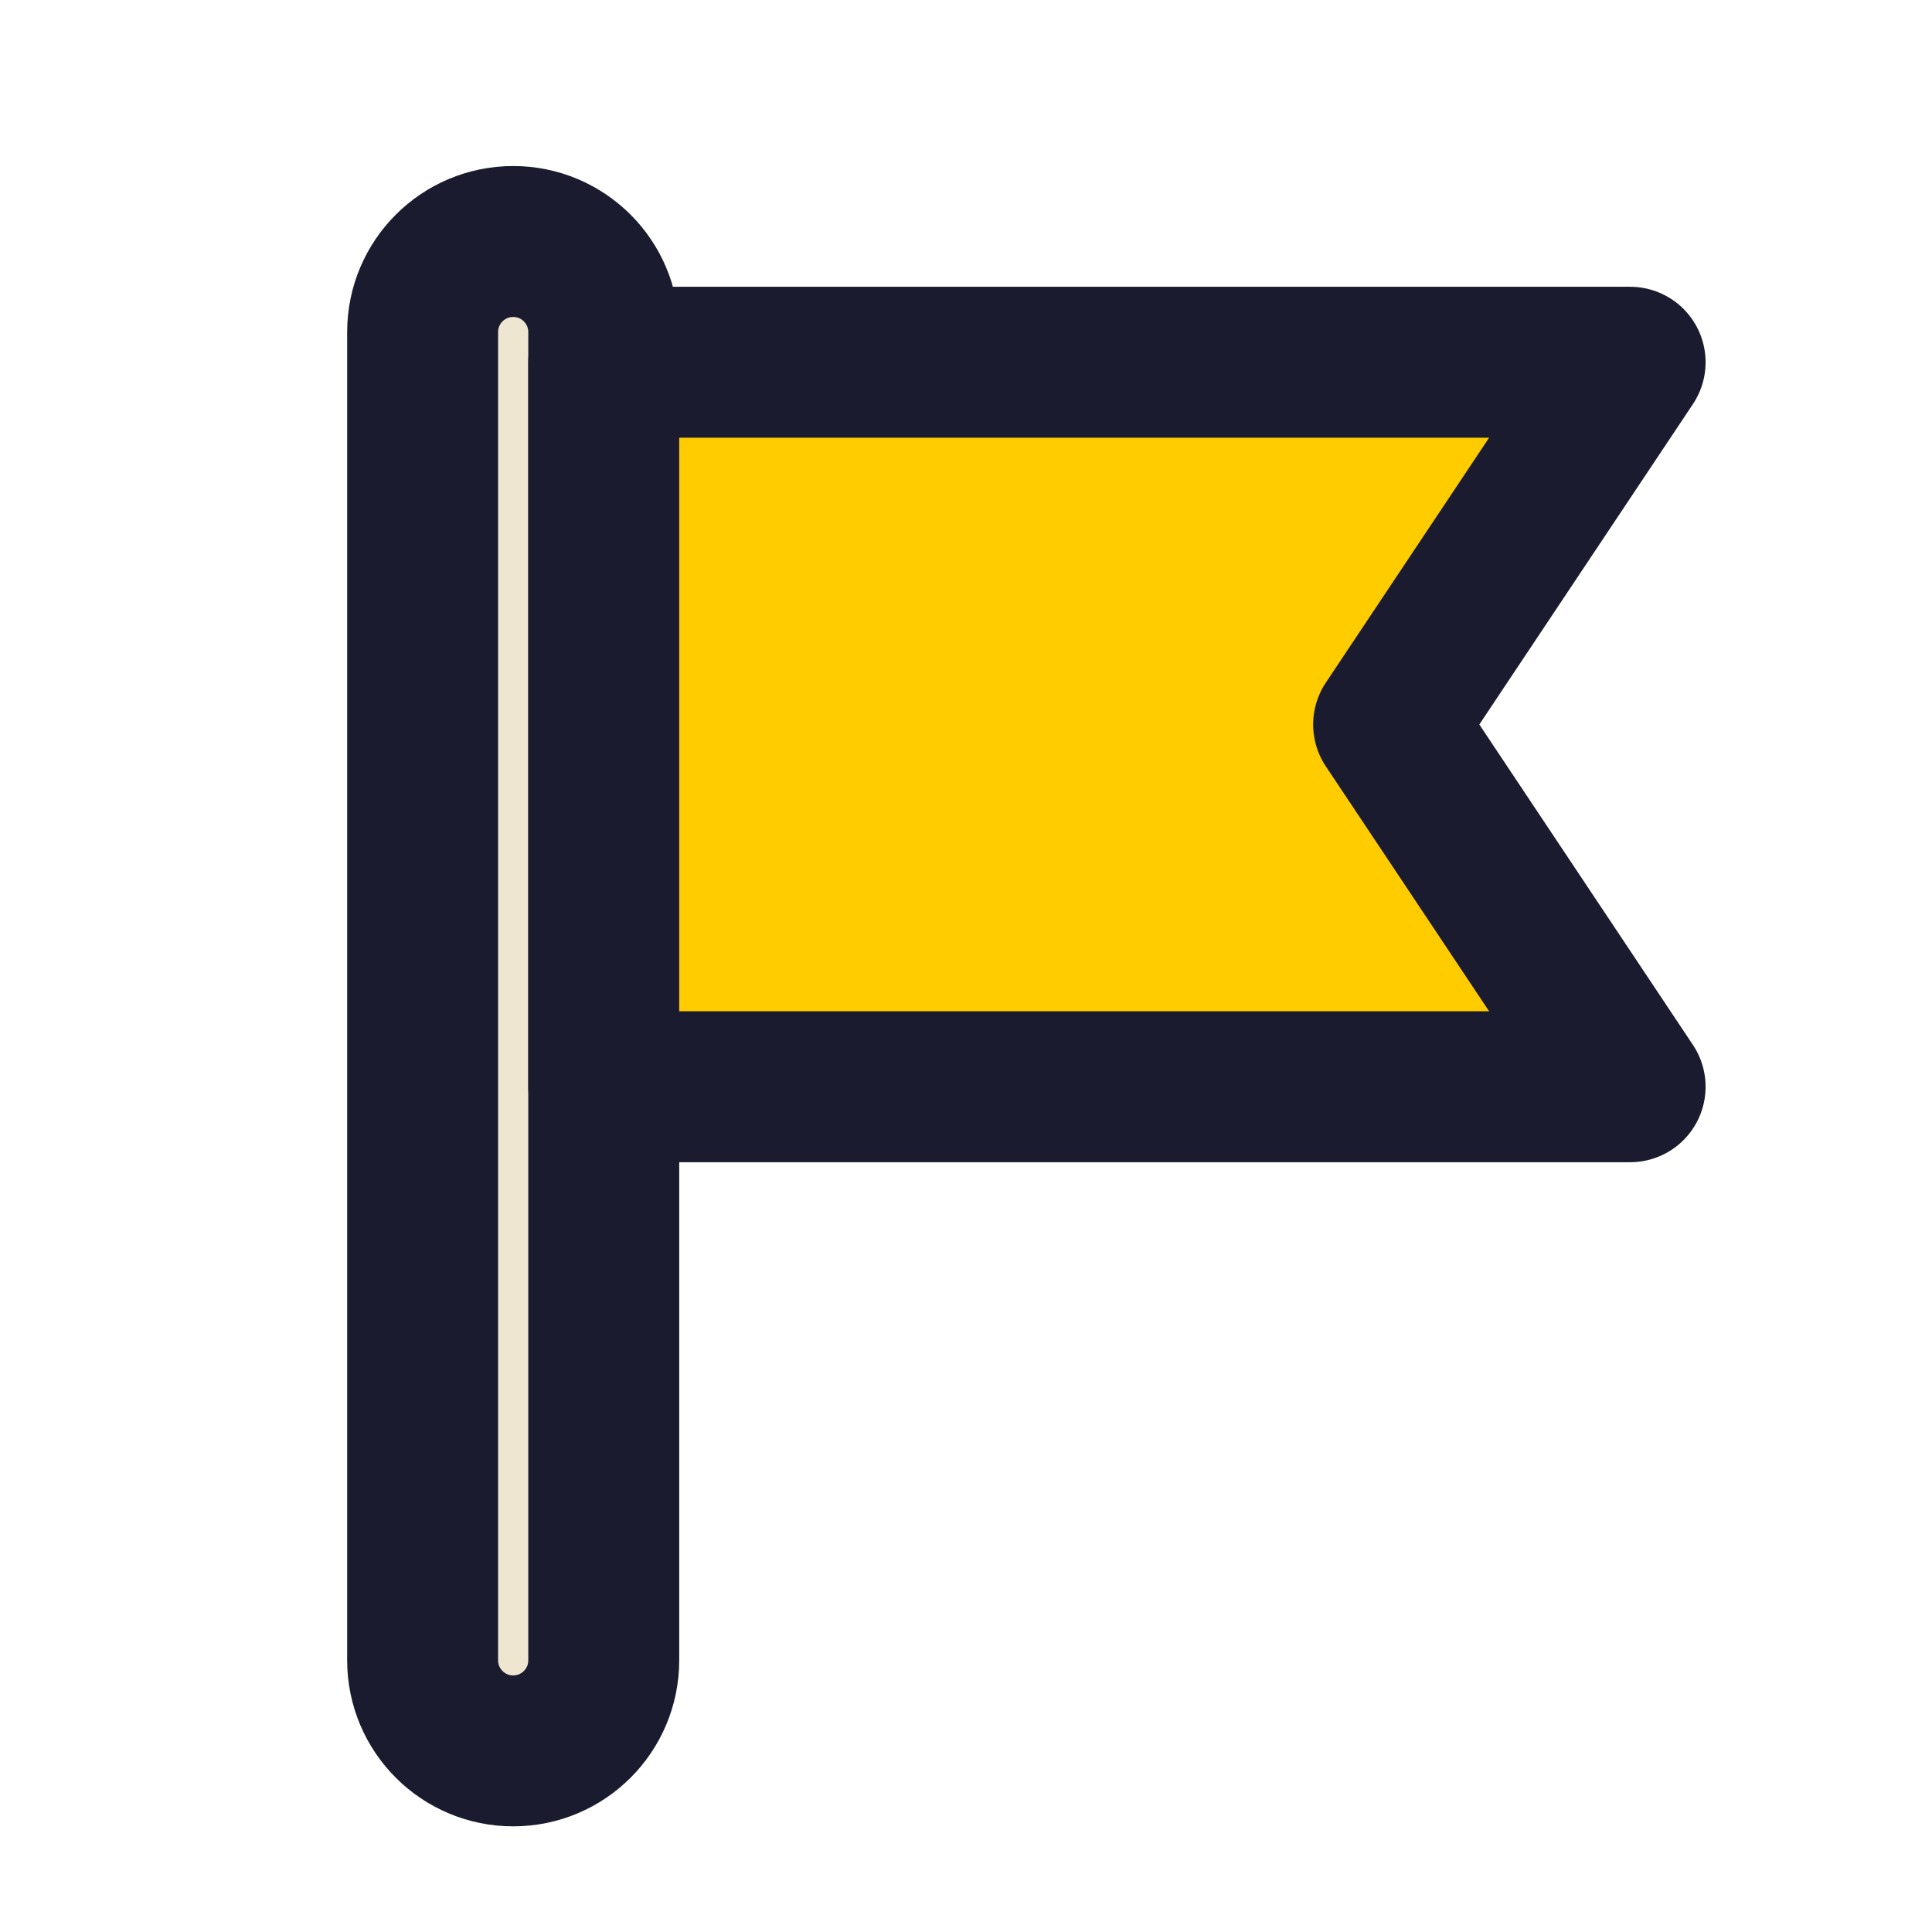
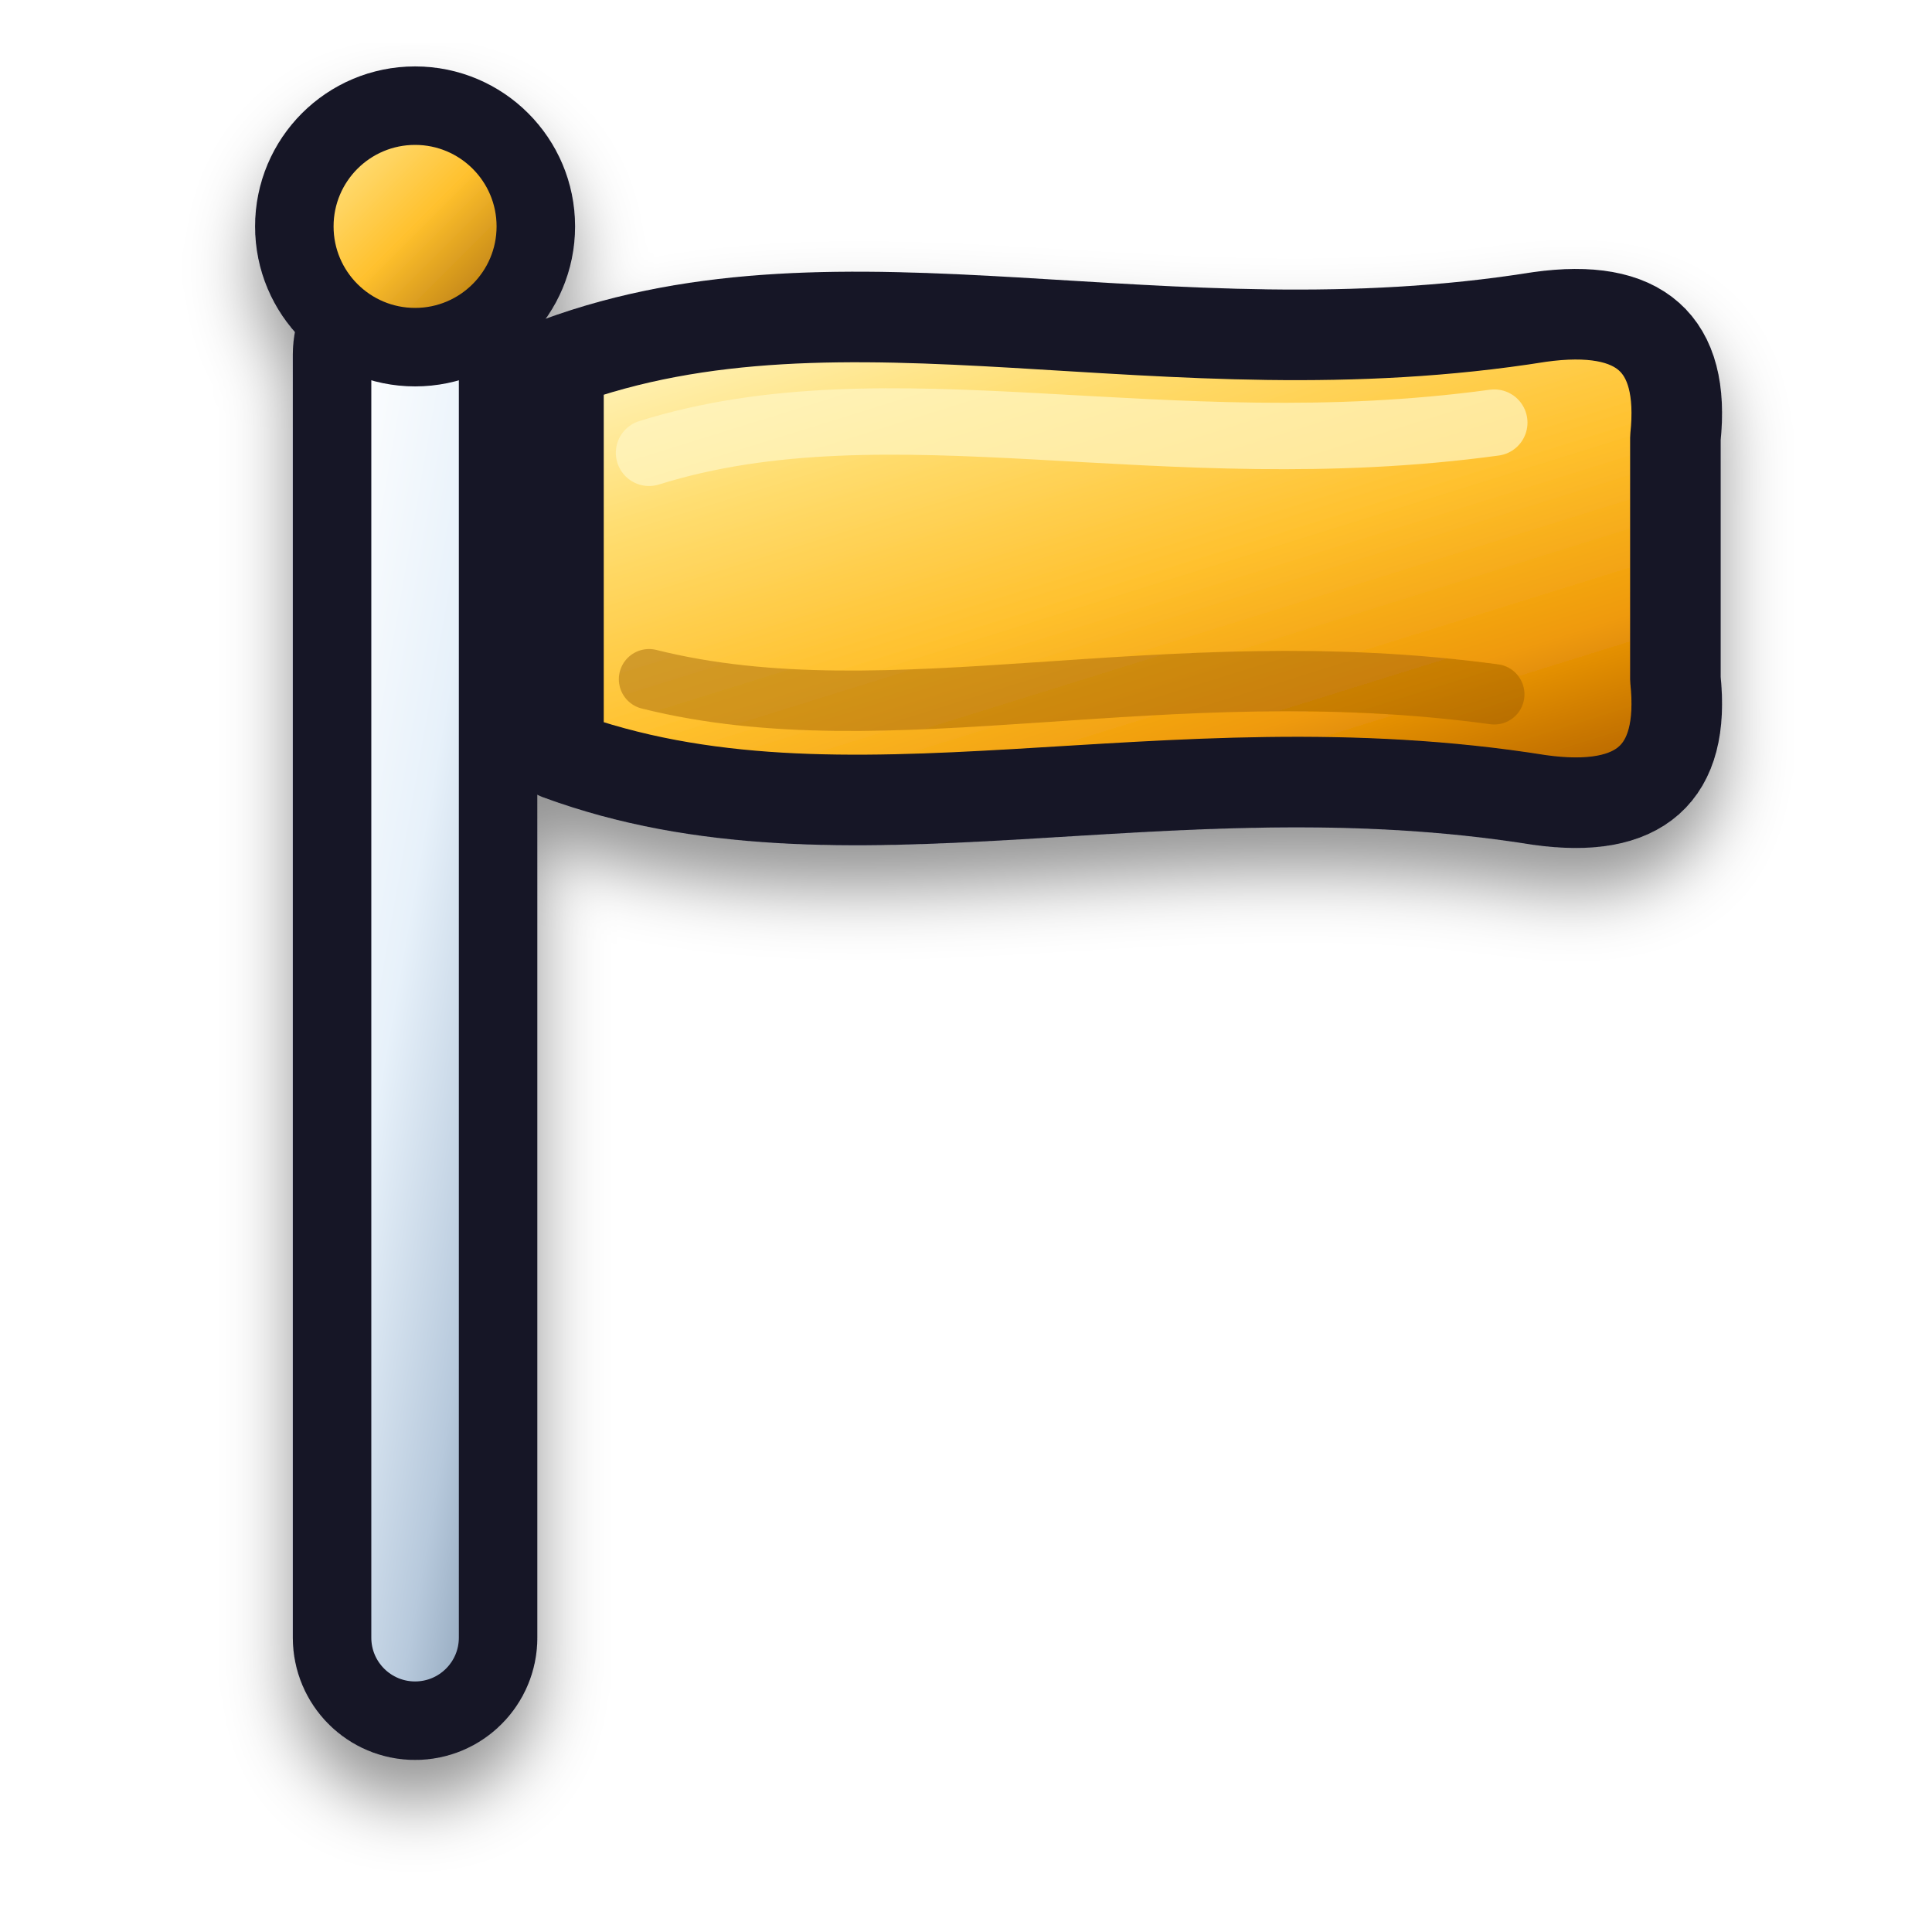
- <svg xmlns="http://www.w3.org/2000/svg" viewBox="0 0 32 32" width="32" height="32">
-   <g stroke="#1b1b2f" stroke-width="2.5" stroke-linejoin="round">
-     <rect x="7" y="4" width="3" height="25" rx="1.5" fill="#efe6d2" />
-     <path d="M10 6 H27 L23 12 L27 18 H10 Z" fill="#ffcc00" />
+ <svg xmlns="http://www.w3.org/2000/svg" viewBox="0 0 64 64" width="64" height="64">
+   <defs>
+     <linearGradient id="gold" x1="0.12" y1="0" x2="0.84" y2="1">
+       <stop offset="0" stop-color="#FFF6C4" />
+       <stop offset="0.25" stop-color="#FFDE72" />
+       <stop offset="0.55" stop-color="#FFC12E" />
+       <stop offset="0.8" stop-color="#EF9A08" />
+       <stop offset="1" stop-color="#B96800" />
+     </linearGradient>
+     <linearGradient id="goldTrim" x1="0" y1="0" x2="1" y2="1">
+       <stop offset="0" stop-color="#FFF3B0" />
+       <stop offset="0.5" stop-color="#FFC12E" />
+       <stop offset="1" stop-color="#8F5300" />
+     </linearGradient>
+     <radialGradient id="goldGloss" cx="0.34" cy="0.22" r="0.82">
+       <stop offset="0" stop-color="#FFFBE0" />
+       <stop offset="0.32" stop-color="#FFE58C" />
+       <stop offset="0.68" stop-color="#FFC12E" />
+       <stop offset="1" stop-color="#D98A00" />
+     </radialGradient>
+     <linearGradient id="bone" x1="0.16" y1="0" x2="0.82" y2="1">
+       <stop offset="0" stop-color="#FFFFFF" />
+       <stop offset="0.45" stop-color="#E7F1FA" />
+       <stop offset="0.8" stop-color="#B7C9DC" />
+       <stop offset="1" stop-color="#8FA4BA" />
+     </linearGradient>
+     <radialGradient id="tealOrb" cx="0.36" cy="0.3" r="0.82">
+       <stop offset="0" stop-color="#E8FFF9" />
+       <stop offset="0.3" stop-color="#7CFFE4" />
+       <stop offset="0.68" stop-color="#3BF0C8" />
+       <stop offset="1" stop-color="#0B8E78" />
+     </radialGradient>
+     <linearGradient id="teal" x1="0.1" y1="0" x2="0.9" y2="1">
+       <stop offset="0" stop-color="#D6FFF7" />
+       <stop offset="0.25" stop-color="#7CFFE4" />
+       <stop offset="0.6" stop-color="#3BF0C8" />
+       <stop offset="1" stop-color="#0E9C85" />
+     </linearGradient>
+     <linearGradient id="steel" x1="0.15" y1="0" x2="0.85" y2="1">
+       <stop offset="0" stop-color="#EAF3FA" />
+       <stop offset="0.45" stop-color="#B9CBDB" />
+       <stop offset="0.78" stop-color="#7C90A2" />
+       <stop offset="1" stop-color="#4E5F70" />
+     </linearGradient>
+     <linearGradient id="wood" x1="0.16" y1="0" x2="0.84" y2="1">
+       <stop offset="0" stop-color="#F2BC80" />
+       <stop offset="0.45" stop-color="#D08648" />
+       <stop offset="0.8" stop-color="#A9581F" />
+       <stop offset="1" stop-color="#7E3D12" />
+     </linearGradient>
+     <linearGradient id="violet" x1="0.12" y1="0" x2="0.88" y2="1">
+       <stop offset="0" stop-color="#D9C3FF" />
+       <stop offset="0.3" stop-color="#A57CFF" />
+       <stop offset="0.62" stop-color="#7C4DFF" />
+       <stop offset="1" stop-color="#43249B" />
+     </linearGradient>
+     <linearGradient id="green" x1="0.12" y1="0" x2="0.88" y2="1">
+       <stop offset="0" stop-color="#D6FFDF" />
+       <stop offset="0.3" stop-color="#7BF29B" />
+       <stop offset="0.62" stop-color="#4CD964" />
+       <stop offset="1" stop-color="#1E8C36" />
+     </linearGradient>
+     <linearGradient id="red" x1="0.12" y1="0" x2="0.88" y2="1">
+       <stop offset="0" stop-color="#FFD0D0" />
+       <stop offset="0.3" stop-color="#FF7A7A" />
+       <stop offset="0.6" stop-color="#FF4D4D" />
+       <stop offset="1" stop-color="#A81E2C" />
+     </linearGradient>
+     <linearGradient id="gloom" x1="0.14" y1="0" x2="0.86" y2="1">
+       <stop offset="0" stop-color="#B9A0EA" />
+       <stop offset="0.4" stop-color="#7A5BB8" />
+       <stop offset="0.75" stop-color="#4A2F66" />
+       <stop offset="1" stop-color="#251735" />
+     </linearGradient>
+     <linearGradient id="parchment" x1="0.14" y1="0" x2="0.86" y2="1">
+       <stop offset="0" stop-color="#FFF8E2" />
+       <stop offset="0.45" stop-color="#F0E2C2" />
+       <stop offset="0.8" stop-color="#CDB88E" />
+       <stop offset="1" stop-color="#A28858" />
+     </linearGradient>
+     <linearGradient id="ice" x1="0.16" y1="0" x2="0.84" y2="1">
+       <stop offset="0" stop-color="#F2FCFF" />
+       <stop offset="0.35" stop-color="#CFF3FF" />
+       <stop offset="0.7" stop-color="#9BE7FF" />
+       <stop offset="1" stop-color="#4FA9D8" />
+     </linearGradient>
+     <radialGradient id="coreGlow" cx="0.5" cy="0.5" r="0.5">
+       <stop offset="0" stop-color="#FFFFFF" />
+       <stop offset="0.45" stop-color="#D6FFF7" stop-opacity="0.9" />
+       <stop offset="0.75" stop-color="#7CFFE4" stop-opacity="0.45" />
+       <stop offset="1" stop-color="#3BF0C8" stop-opacity="0" />
+     </radialGradient>
+     <radialGradient id="tealGlow" cx="0.5" cy="0.5" r="0.5">
+       <stop offset="0" stop-color="#7CFFE4" stop-opacity="0.9" />
+       <stop offset="0.55" stop-color="#3BF0C8" stop-opacity="0.35" />
+       <stop offset="1" stop-color="#3BF0C8" stop-opacity="0" />
+     </radialGradient>
+     <filter id="ds" x="-40%" y="-40%" width="180%" height="190%">
+       <feDropShadow dx="0" dy="1.4" stdDeviation="1.1" flood-color="#05030C" flood-opacity="0.42" />
+     </filter>
+     <filter id="glowTeal" x="-90%" y="-90%" width="280%" height="280%">
+       <feDropShadow dx="0" dy="0" stdDeviation="2.2" flood-color="#3CF2FF" flood-opacity="0.85" />
+     </filter>
+   </defs>
+   <g filter="url(#ds)">
+     <rect x="11" y="9" width="5.5" height="48" rx="2.75" fill="url(#bone)" stroke="#141326" stroke-width="2.6" />
+     <circle cx="13.75" cy="7.5" r="4" fill="url(#goldTrim)" stroke="#141326" stroke-width="2.6" />
+     <path d="M 18.5 12 C 28 8.5 38.5 12.5 51 10.5 Q 56 9.8 55.5 14.5 L 55.5 22.5 Q 56 27.2 51 26.5 C 38.5 24.5 28 28.5 18.5 25 Z" fill="url(#gold)" stroke="#141326" stroke-width="3" stroke-linejoin="round" />
+     <path d="M 21.5 15 C 29.5 12.5 38.5 15.5 49.5 14" fill="none" stroke="#FFF6C4" stroke-width="2.2" stroke-linecap="round" opacity="0.7" />
+     <path d="M 21.5 22.5 C 29.5 24.5 38.5 21.5 49.5 23" fill="none" stroke="#8F5300" stroke-width="2" stroke-linecap="round" opacity="0.4" />
  </g>
</svg>
